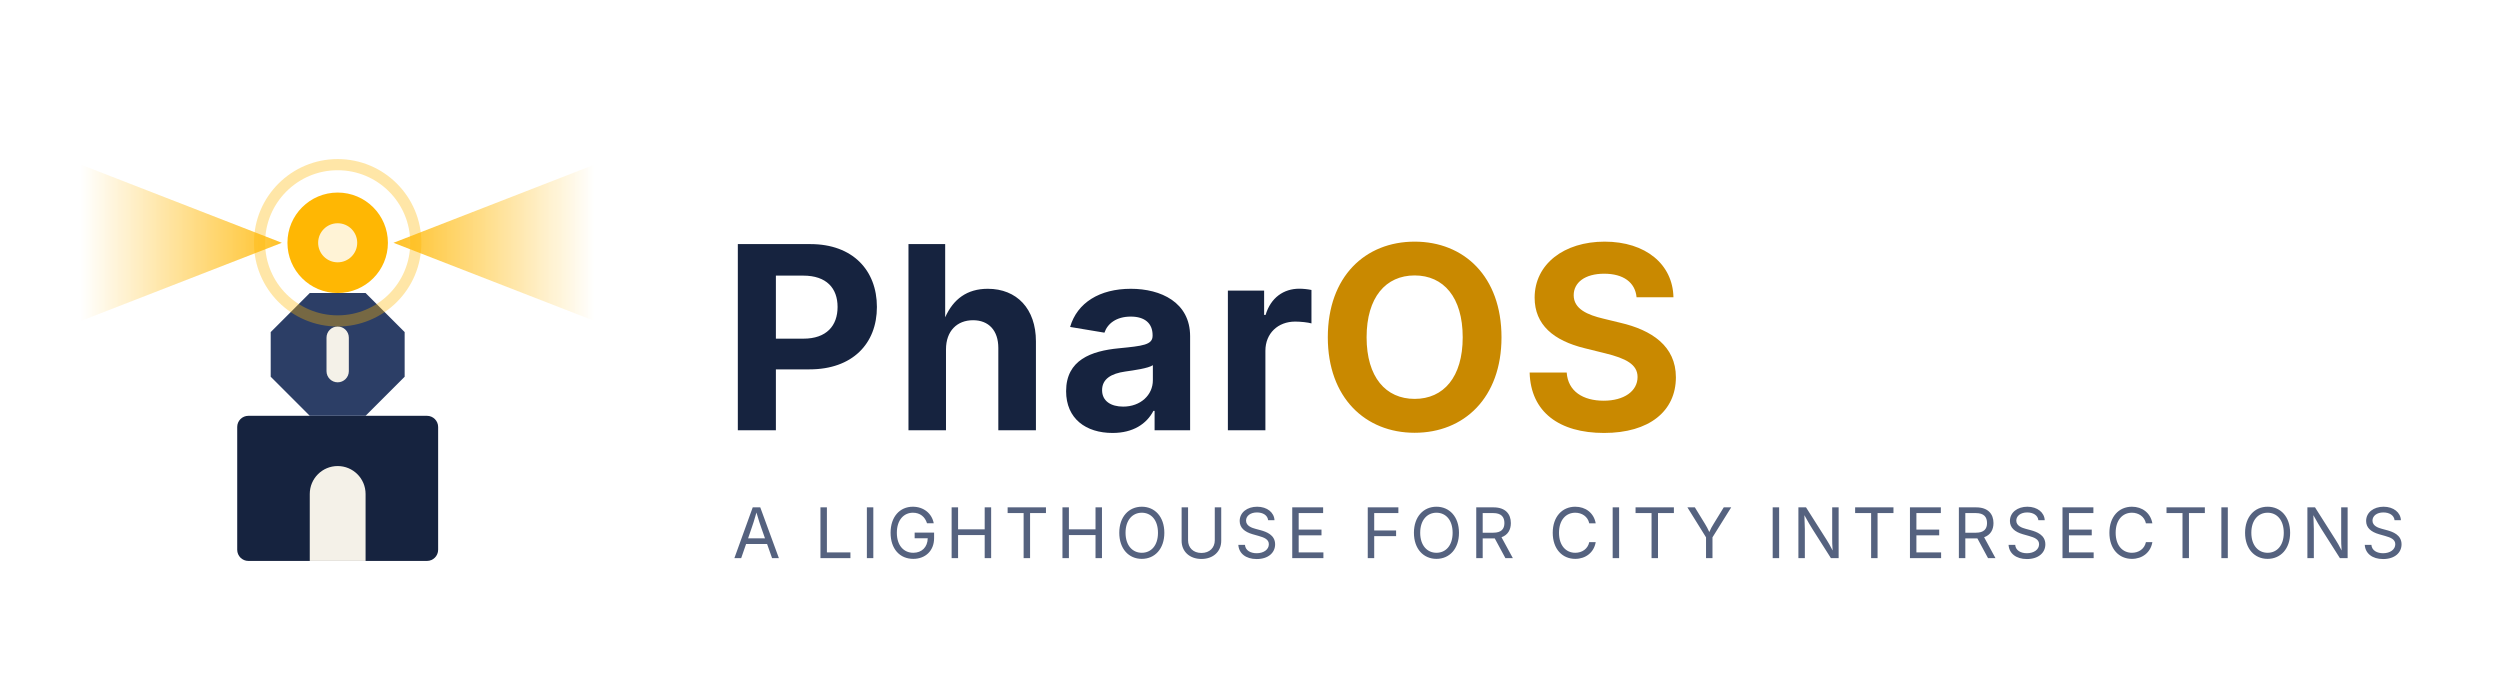
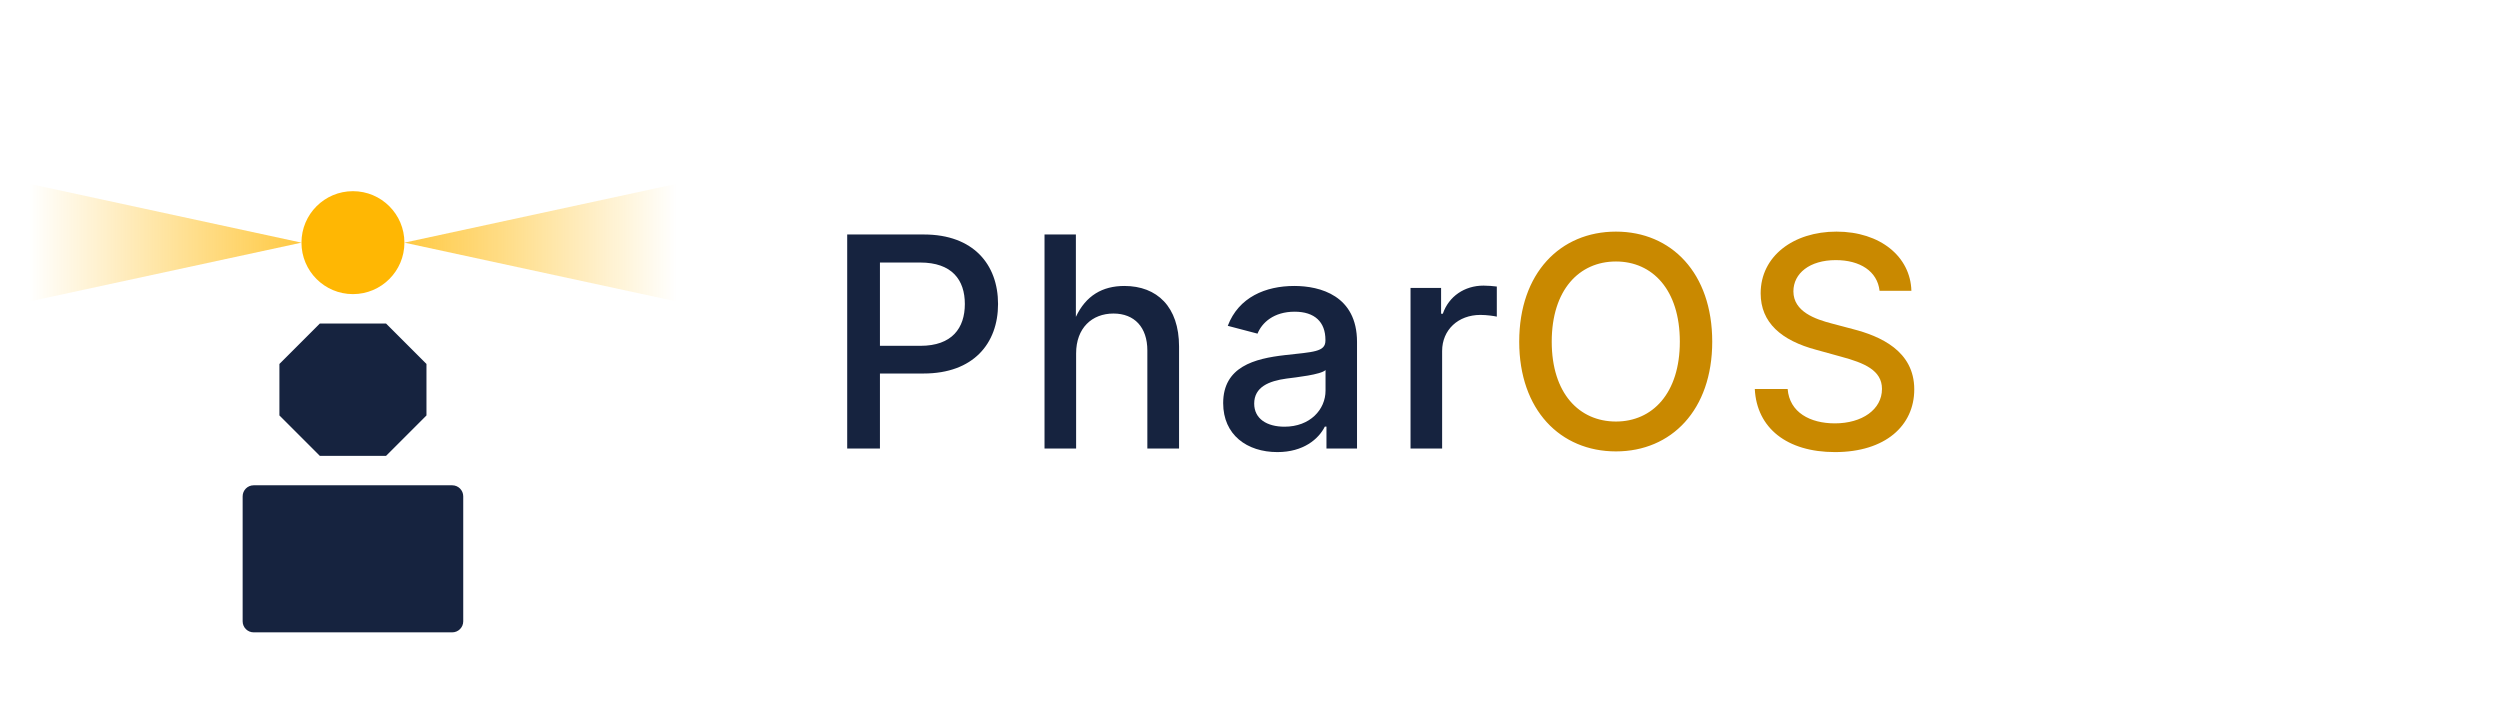
- <svg xmlns="http://www.w3.org/2000/svg" viewBox="0 0 430 120" role="img" aria-label="PharOS">
-   <g transform="translate(12 12) scale(.96)">
+ <svg xmlns="http://www.w3.org/2000/svg" viewBox="0 0 340 96" role="img" aria-label="PharOS">
+   <g>
    <defs>
-       <linearGradient id="bl" x1="1" y1="0" x2="0" y2="0">
-         <stop offset="0" stop-color="#FFB703" stop-opacity=".85" />
+       <linearGradient id="Ll" x1="1" y1="0" x2="0" y2="0">
+         <stop offset="0" stop-color="#FFB703" stop-opacity=".75" />
        <stop offset="1" stop-color="#FFB703" stop-opacity="0" />
      </linearGradient>
-       <linearGradient id="br" x1="0" y1="0" x2="1" y2="0">
-         <stop offset="0" stop-color="#FFB703" stop-opacity=".85" />
+       <linearGradient id="Lr" x1="0" y1="0" x2="1" y2="0">
+         <stop offset="0" stop-color="#FFB703" stop-opacity=".75" />
        <stop offset="1" stop-color="#FFB703" stop-opacity="0" />
      </linearGradient>
    </defs>
-     <polygon points="38,31 2,17 2,45" fill="url(#bl)" />
-     <polygon points="58,31 94,17 94,45" fill="url(#br)" />
-     <rect x="30" y="62" width="36" height="26" rx="2" fill="#16233F" />
-     <path d="M43 88V76a5 5 0 0 1 10 0v12z" fill="#F4F1E8" />
-     <polygon points="43,40 53,40 60,47 60,55 53,62 43,62 36,55 36,47" fill="#2C3E66" />
-     <rect x="46" y="46" width="4" height="10" rx="2" fill="#F4F1E8" />
-     <circle cx="48" cy="31" r="14" fill="none" stroke="#FFB703" stroke-opacity=".35" stroke-width="2" />
-     <circle cx="48" cy="31" r="9" fill="#FFB703" />
-     <circle cx="48" cy="31" r="3.5" fill="#FFF3D6" />
+     <polygon points="41,33 4,25 4,41" fill="url(#Ll)" />
+     <polygon points="55,33 92,25 92,41" fill="url(#Lr)" />
+     <rect x="33" y="66" width="30" height="20" rx="1.5" fill="#16233F" />
+     <polygon points="43.5,44 52.5,44 58,49.5 58,56.5 52.5,62 43.5,62 38,56.5 38,49.5" fill="#16233F" />
+     <circle cx="48" cy="33" r="7" fill="#FFB703" />
  </g>
-   <text x="124" y="74" font-family="Inter,'Helvetica Neue',Arial,sans-serif" font-size="44" font-weight="700" fill="#16233F" letter-spacing="1">Phar<tspan fill="#C98900">OS</tspan>
+   <text x="112" y="61" font-family="'Helvetica Neue',Inter,Arial,sans-serif" font-size="40" font-weight="500" letter-spacing="1.5" fill="#16233F">Phar<tspan fill="#C98900">OS</tspan>
  </text>
-   <text x="126" y="96" font-family="Inter,'Helvetica Neue',Arial,sans-serif" font-size="12" fill="#55627F" letter-spacing="1.2">A LIGHTHOUSE FOR CITY INTERSECTIONS</text>
</svg>
